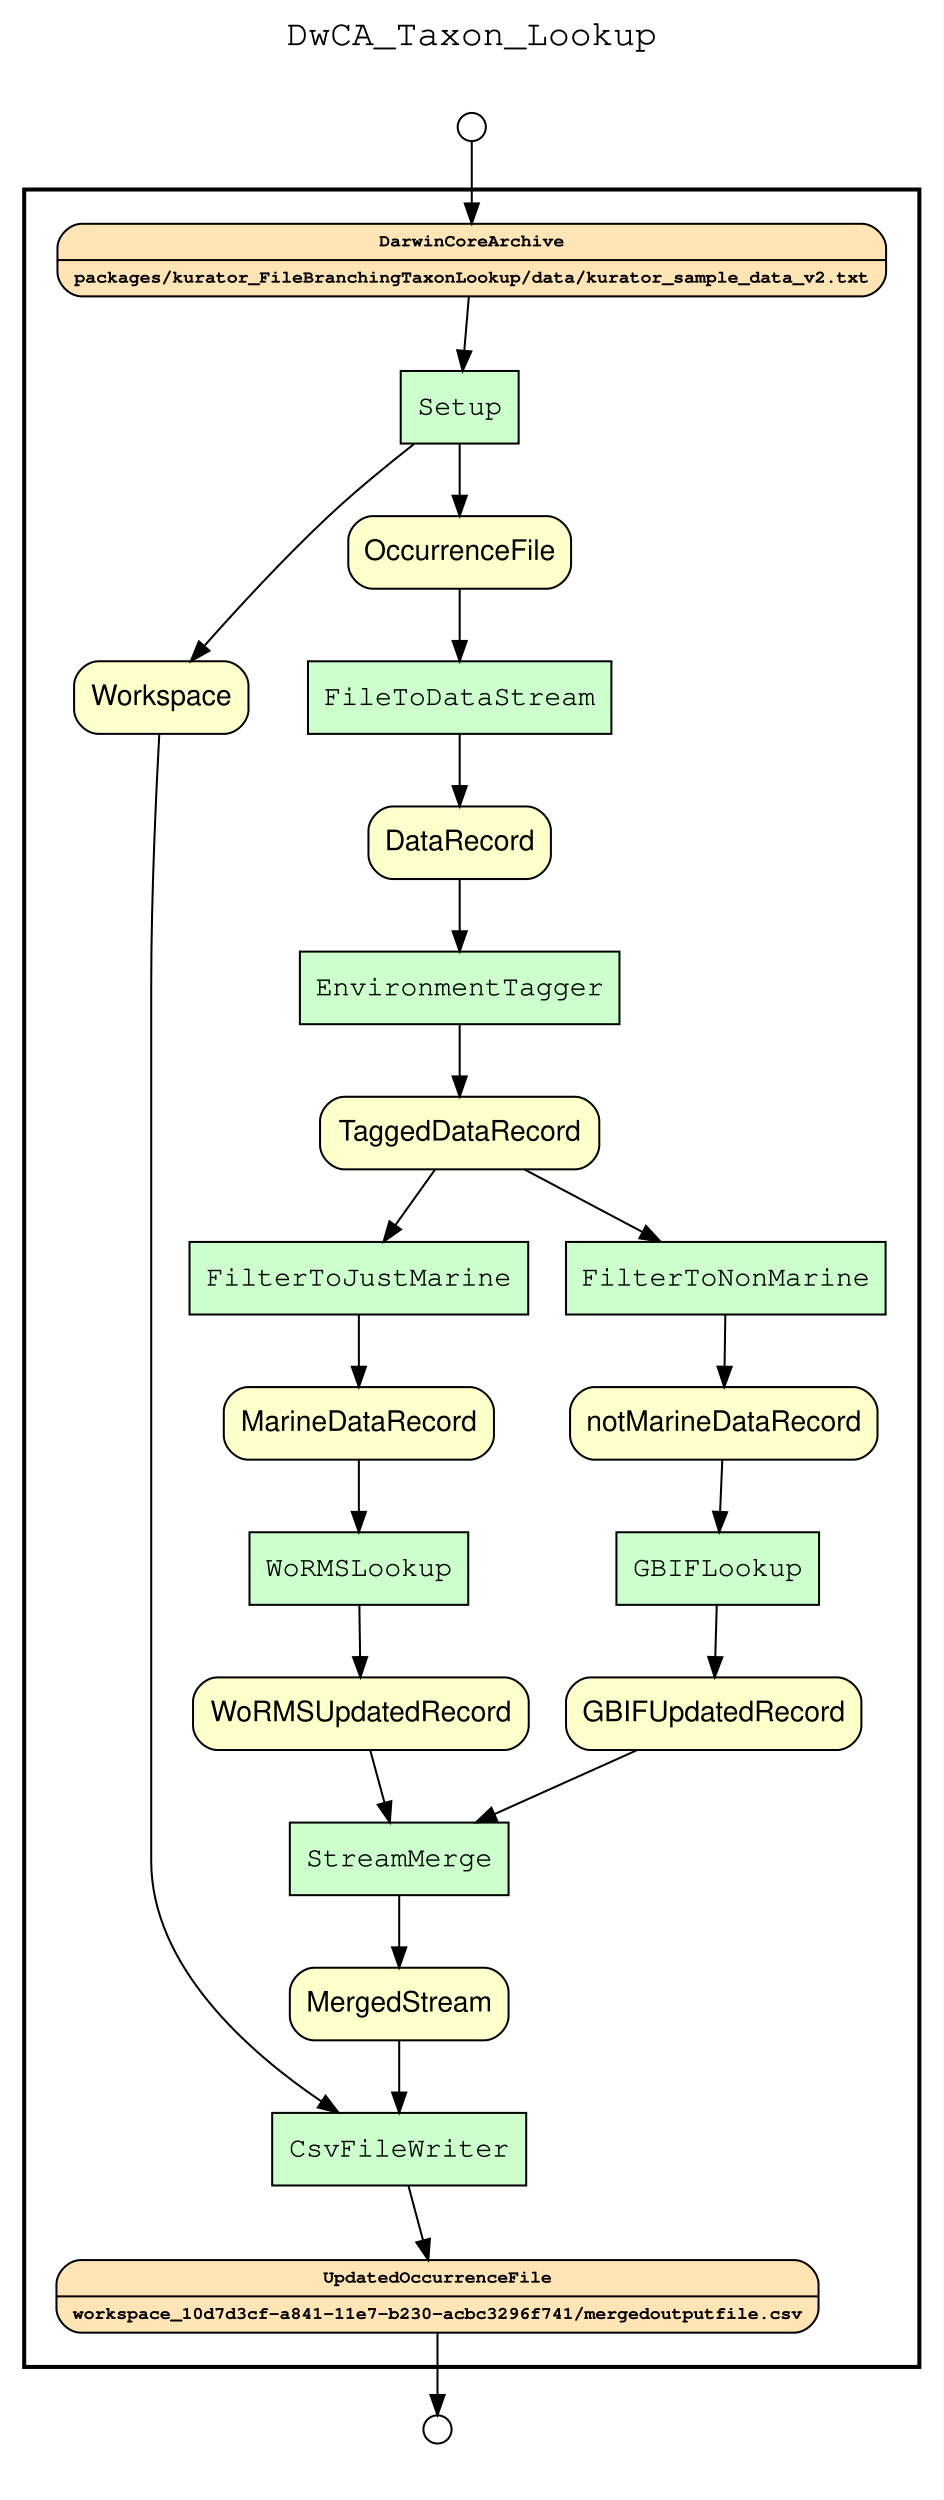
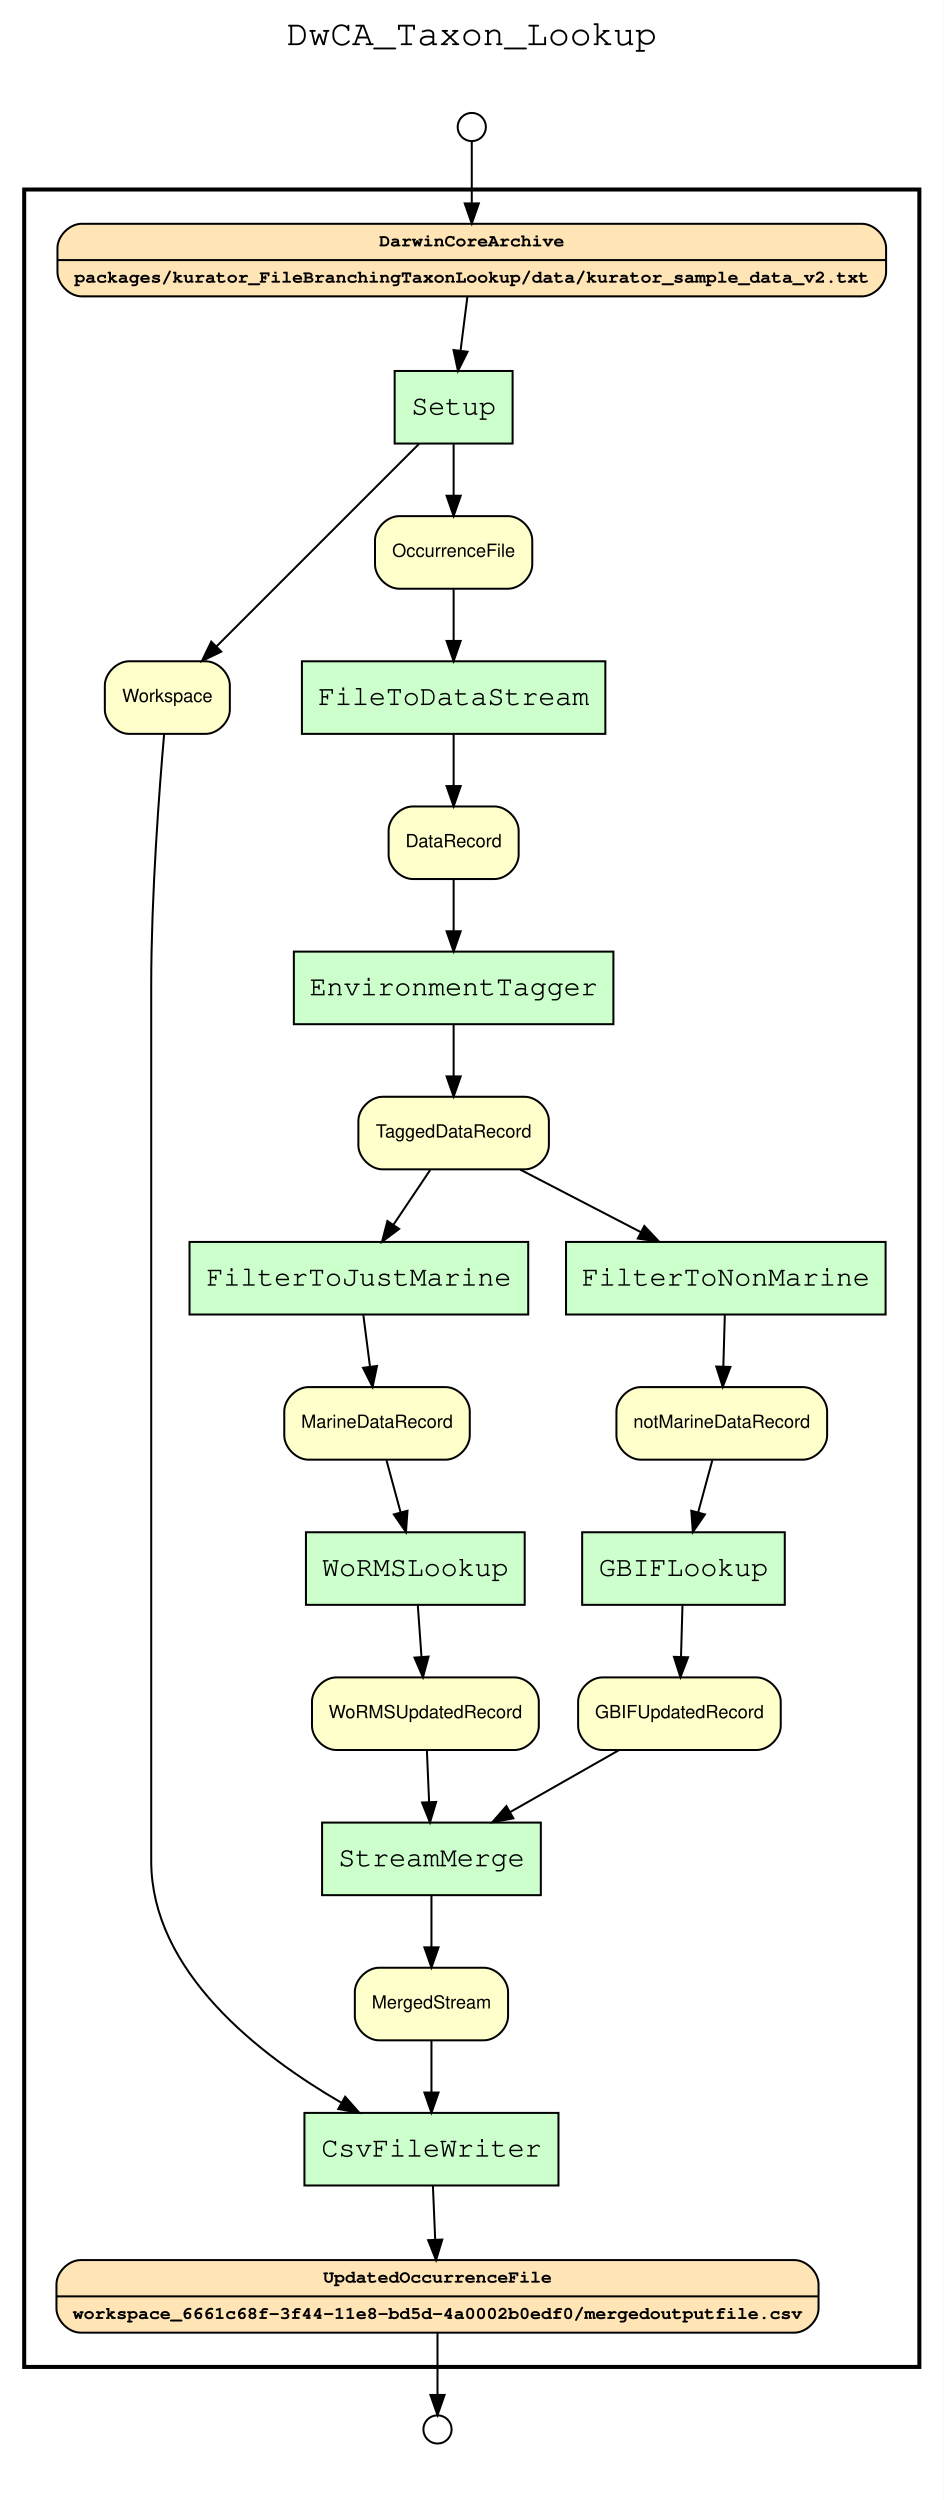
<svg xmlns="http://www.w3.org/2000/svg" width="468pt" height="1240pt" viewBox="0.00 0.00 468.00 1240.00">
  <g id="graph0" class="graph" transform="scale(1 1) rotate(0) translate(4 1236)">
    <polygon fill="white" stroke="none" points="-4,4 -4,-1236 464,-1236 464,4 -4,4" />
    <text text-anchor="middle" x="230" y="-1213.6" font-family="Courier,monospace" font-size="18.00">DwCA_Taxon_Lookup</text>
    <g id="clust1" class="cluster">
      <polygon fill="none" stroke="black" stroke-width="2" points="8,-62 8,-1142 452,-1142 452,-62 8,-62" />
    </g>
    <g id="clust2" class="cluster">
      <polygon fill="none" stroke="white" stroke-width="2" points="16,-70 16,-1134 444,-1134 444,-70 16,-70" />
    </g>
+     <g id="clust5" class="cluster">
+       <polygon fill="none" stroke="white" stroke-width="2" points="190,-8 190,-54 236,-54 236,-8 190,-8" />
+     </g>
+     <g id="clust6" class="cluster">
+       <polygon fill="none" stroke="white" stroke-width="2" points="198,-16 198,-46 228,-46 228,-16 198,-16" />
+     </g>
    <g id="clust3" class="cluster">
      <polygon fill="none" stroke="white" stroke-width="2" points="207,-1150 207,-1196 253,-1196 253,-1150 207,-1150" />
    </g>
    <g id="clust4" class="cluster">
      <polygon fill="none" stroke="white" stroke-width="2" points="215,-1158 215,-1188 245,-1188 245,-1158 215,-1158" />
    </g>
-     <g id="clust5" class="cluster">
-       <polygon fill="none" stroke="white" stroke-width="2" points="190,-8 190,-54 236,-54 236,-8 190,-8" />
-     </g>
-     <g id="clust6" class="cluster">
-       <polygon fill="none" stroke="white" stroke-width="2" points="198,-16 198,-46 228,-46 228,-16 198,-16" />
-     </g>
    <g id="node1" class="node">
-       <polygon fill="#ccffcc" stroke="black" points="253.25,-1052 194.75,-1052 194.75,-1016 253.25,-1016 253.25,-1052" />
-       <text text-anchor="middle" x="224" y="-1030.3" font-family="Courier,monospace" font-size="14.00">Setup</text>
-     </g>
-     <g id="node10" class="node">
-       <path fill="#ffffcc" stroke="black" d="M107.25,-908C107.25,-908 44.75,-908 44.75,-908 38.75,-908 32.75,-902 32.75,-896 32.75,-896 32.75,-884 32.75,-884 32.75,-878 38.75,-872 44.75,-872 44.75,-872 107.25,-872 107.25,-872 113.25,-872 119.25,-878 119.25,-884 119.25,-884 119.25,-896 119.25,-896 119.25,-902 113.25,-908 107.25,-908" />
-       <text text-anchor="middle" x="76" y="-886.3" font-family="Helvetica,sans-Serif" font-size="14.00">Workspace</text>
+       <polygon fill="#ccffcc" stroke="black" points="250.25,-1052 191.75,-1052 191.75,-1016 250.25,-1016 250.25,-1052" />
+       <text text-anchor="middle" x="221" y="-1030.3" font-family="Courier,monospace" font-size="14.00">Setup</text>
+     </g>
+     <g id="node11" class="node">
+       <path fill="#ffffcc" stroke="black" d="M98,-908C98,-908 60,-908 60,-908 54,-908 48,-902 48,-896 48,-896 48,-884 48,-884 48,-878 54,-872 60,-872 60,-872 98,-872 98,-872 104,-872 110,-878 110,-884 110,-884 110,-896 110,-896 110,-902 104,-908 98,-908" />
+       <text text-anchor="middle" x="79" y="-887.8" font-family="Helvetica,sans-Serif" font-size="9.00">Workspace</text>
    </g>
    <g id="edge12" class="edge">
-       <path fill="none" stroke="black" d="M201.405,-1015.81C188.606,-1005.78 172.503,-992.634 159,-980 137.059,-959.471 113.88,-934.284 97.61,-915.949" />
-       <polygon fill="black" stroke="black" points="99.887,-913.239 90.651,-908.049 94.635,-917.867 99.887,-913.239" />
-     </g>
-     <g id="node11" class="node">
-       <path fill="#ffffcc" stroke="black" d="M267.25,-980C267.25,-980 180.75,-980 180.75,-980 174.75,-980 168.75,-974 168.75,-968 168.75,-968 168.75,-956 168.75,-956 168.75,-950 174.75,-944 180.75,-944 180.75,-944 267.25,-944 267.25,-944 273.25,-944 279.25,-950 279.25,-956 279.25,-956 279.25,-968 279.25,-968 279.25,-974 273.25,-980 267.25,-980" />
-       <text text-anchor="middle" x="224" y="-958.3" font-family="Helvetica,sans-Serif" font-size="14.00">OccurrenceFile</text>
+       <path fill="none" stroke="black" d="M203.871,-1015.87C178.817,-990.817 132.052,-944.052 103.406,-915.406" />
+       <polygon fill="black" stroke="black" points="105.735,-912.785 96.189,-908.189 100.785,-917.735 105.735,-912.785" />
+     </g>
+     <g id="node12" class="node">
+       <path fill="#ffffcc" stroke="black" d="M248,-980C248,-980 194,-980 194,-980 188,-980 182,-974 182,-968 182,-968 182,-956 182,-956 182,-950 188,-944 194,-944 194,-944 248,-944 248,-944 254,-944 260,-950 260,-956 260,-956 260,-968 260,-968 260,-974 254,-980 248,-980" />
+       <text text-anchor="middle" x="221" y="-959.8" font-family="Helvetica,sans-Serif" font-size="9.00">OccurrenceFile</text>
    </g>
    <g id="edge13" class="edge">
-       <path fill="none" stroke="black" d="M224,-1015.7C224,-1007.98 224,-998.712 224,-990.112" />
-       <polygon fill="black" stroke="black" points="227.5,-990.104 224,-980.104 220.5,-990.104 227.5,-990.104" />
+       <path fill="none" stroke="black" d="M221,-1015.7C221,-1007.98 221,-998.712 221,-990.112" />
+       <polygon fill="black" stroke="black" points="224.5,-990.104 221,-980.104 217.5,-990.104 224.5,-990.104" />
    </g>
    <g id="node2" class="node">
-       <polygon fill="#ccffcc" stroke="black" points="299.25,-908 148.75,-908 148.75,-872 299.25,-872 299.25,-908" />
-       <text text-anchor="middle" x="224" y="-886.3" font-family="Courier,monospace" font-size="14.00">FileToDataStream</text>
-     </g>
-     <g id="node12" class="node">
-       <path fill="#ffffcc" stroke="black" d="M257.25,-836C257.25,-836 190.75,-836 190.75,-836 184.75,-836 178.75,-830 178.75,-824 178.75,-824 178.75,-812 178.75,-812 178.75,-806 184.75,-800 190.75,-800 190.75,-800 257.25,-800 257.25,-800 263.25,-800 269.25,-806 269.25,-812 269.25,-812 269.25,-824 269.25,-824 269.25,-830 263.25,-836 257.25,-836" />
-       <text text-anchor="middle" x="224" y="-814.3" font-family="Helvetica,sans-Serif" font-size="14.00">DataRecord</text>
+       <polygon fill="#ccffcc" stroke="black" points="296.25,-908 145.75,-908 145.75,-872 296.25,-872 296.25,-908" />
+       <text text-anchor="middle" x="221" y="-886.3" font-family="Courier,monospace" font-size="14.00">FileToDataStream</text>
+     </g>
+     <g id="node13" class="node">
+       <path fill="#ffffcc" stroke="black" d="M241.25,-836C241.25,-836 200.75,-836 200.75,-836 194.75,-836 188.75,-830 188.75,-824 188.75,-824 188.75,-812 188.75,-812 188.75,-806 194.75,-800 200.75,-800 200.75,-800 241.25,-800 241.25,-800 247.25,-800 253.25,-806 253.25,-812 253.25,-812 253.25,-824 253.25,-824 253.25,-830 247.25,-836 241.25,-836" />
+       <text text-anchor="middle" x="221" y="-815.8" font-family="Helvetica,sans-Serif" font-size="9.00">DataRecord</text>
    </g>
    <g id="edge14" class="edge">
-       <path fill="none" stroke="black" d="M224,-871.697C224,-863.983 224,-854.712 224,-846.112" />
-       <polygon fill="black" stroke="black" points="227.5,-846.104 224,-836.104 220.5,-846.104 227.5,-846.104" />
+       <path fill="none" stroke="black" d="M221,-871.697C221,-863.983 221,-854.712 221,-846.112" />
+       <polygon fill="black" stroke="black" points="224.5,-846.104 221,-836.104 217.5,-846.104 224.5,-846.104" />
    </g>
    <g id="node3" class="node">
-       <polygon fill="#ccffcc" stroke="black" points="303.25,-764 144.75,-764 144.75,-728 303.25,-728 303.25,-764" />
-       <text text-anchor="middle" x="224" y="-742.3" font-family="Courier,monospace" font-size="14.00">EnvironmentTagger</text>
-     </g>
-     <g id="node13" class="node">
-       <path fill="#ffffcc" stroke="black" d="M281.25,-692C281.25,-692 166.75,-692 166.75,-692 160.75,-692 154.75,-686 154.75,-680 154.75,-680 154.75,-668 154.75,-668 154.75,-662 160.75,-656 166.75,-656 166.75,-656 281.25,-656 281.25,-656 287.25,-656 293.25,-662 293.25,-668 293.25,-668 293.25,-680 293.25,-680 293.25,-686 287.25,-692 281.25,-692" />
-       <text text-anchor="middle" x="224" y="-670.3" font-family="Helvetica,sans-Serif" font-size="14.00">TaggedDataRecord</text>
+       <polygon fill="#ccffcc" stroke="black" points="300.25,-764 141.75,-764 141.75,-728 300.25,-728 300.25,-764" />
+       <text text-anchor="middle" x="221" y="-742.3" font-family="Courier,monospace" font-size="14.00">EnvironmentTagger</text>
+     </g>
+     <g id="node14" class="node">
+       <path fill="#ffffcc" stroke="black" d="M256.25,-692C256.25,-692 185.75,-692 185.75,-692 179.75,-692 173.75,-686 173.75,-680 173.75,-680 173.75,-668 173.75,-668 173.75,-662 179.75,-656 185.75,-656 185.75,-656 256.25,-656 256.25,-656 262.25,-656 268.25,-662 268.25,-668 268.25,-668 268.25,-680 268.25,-680 268.25,-686 262.25,-692 256.25,-692" />
+       <text text-anchor="middle" x="221" y="-671.8" font-family="Helvetica,sans-Serif" font-size="9.00">TaggedDataRecord</text>
    </g>
    <g id="edge15" class="edge">
-       <path fill="none" stroke="black" d="M224,-727.697C224,-719.983 224,-710.712 224,-702.112" />
-       <polygon fill="black" stroke="black" points="227.5,-702.104 224,-692.104 220.5,-702.104 227.5,-702.104" />
+       <path fill="none" stroke="black" d="M221,-727.697C221,-719.983 221,-710.712 221,-702.112" />
+       <polygon fill="black" stroke="black" points="224.5,-702.104 221,-692.104 217.5,-702.104 224.5,-702.104" />
    </g>
    <g id="node4" class="node">
      <polygon fill="#ccffcc" stroke="black" points="258,-620 90,-620 90,-584 258,-584 258,-620" />
      <text text-anchor="middle" x="174" y="-598.3" font-family="Courier,monospace" font-size="14.00">FilterToJustMarine</text>
    </g>
-     <g id="node14" class="node">
-       <path fill="#ffffcc" stroke="black" d="M229,-548C229,-548 119,-548 119,-548 113,-548 107,-542 107,-536 107,-536 107,-524 107,-524 107,-518 113,-512 119,-512 119,-512 229,-512 229,-512 235,-512 241,-518 241,-524 241,-524 241,-536 241,-536 241,-542 235,-548 229,-548" />
-       <text text-anchor="middle" x="174" y="-526.3" font-family="Helvetica,sans-Serif" font-size="14.00">MarineDataRecord</text>
+     <g id="node15" class="node">
+       <path fill="#ffffcc" stroke="black" d="M217,-548C217,-548 149,-548 149,-548 143,-548 137,-542 137,-536 137,-536 137,-524 137,-524 137,-518 143,-512 149,-512 149,-512 217,-512 217,-512 223,-512 229,-518 229,-524 229,-524 229,-536 229,-536 229,-542 223,-548 217,-548" />
+       <text text-anchor="middle" x="183" y="-527.8" font-family="Helvetica,sans-Serif" font-size="9.00">MarineDataRecord</text>
    </g>
    <g id="edge16" class="edge">
-       <path fill="none" stroke="black" d="M174,-583.697C174,-575.983 174,-566.712 174,-558.112" />
-       <polygon fill="black" stroke="black" points="177.5,-558.104 174,-548.104 170.5,-558.104 177.5,-558.104" />
+       <path fill="none" stroke="black" d="M176.225,-583.697C177.217,-575.983 178.408,-566.712 179.514,-558.112" />
+       <polygon fill="black" stroke="black" points="182.997,-558.469 180.801,-548.104 176.054,-557.576 182.997,-558.469" />
    </g>
    <g id="node5" class="node">
      <polygon fill="#ccffcc" stroke="black" points="435.25,-620 276.75,-620 276.75,-584 435.25,-584 435.25,-620" />
      <text text-anchor="middle" x="356" y="-598.3" font-family="Courier,monospace" font-size="14.00">FilterToNonMarine</text>
    </g>
-     <g id="node15" class="node">
-       <path fill="#ffffcc" stroke="black" d="M419.25,-548C419.25,-548 290.75,-548 290.75,-548 284.75,-548 278.75,-542 278.75,-536 278.75,-536 278.75,-524 278.75,-524 278.75,-518 284.75,-512 290.75,-512 290.75,-512 419.25,-512 419.25,-512 425.25,-512 431.25,-518 431.25,-524 431.25,-524 431.25,-536 431.25,-536 431.25,-542 425.25,-548 419.25,-548" />
-       <text text-anchor="middle" x="355" y="-526.3" font-family="Helvetica,sans-Serif" font-size="14.00">notMarineDataRecord</text>
+     <g id="node16" class="node">
+       <path fill="#ffffcc" stroke="black" d="M394.25,-548C394.25,-548 313.75,-548 313.75,-548 307.75,-548 301.75,-542 301.75,-536 301.75,-536 301.75,-524 301.75,-524 301.75,-518 307.75,-512 313.75,-512 313.75,-512 394.25,-512 394.25,-512 400.25,-512 406.25,-518 406.25,-524 406.25,-524 406.25,-536 406.25,-536 406.25,-542 400.25,-548 394.25,-548" />
+       <text text-anchor="middle" x="354" y="-527.8" font-family="Helvetica,sans-Serif" font-size="9.00">notMarineDataRecord</text>
    </g>
    <g id="edge17" class="edge">
-       <path fill="none" stroke="black" d="M355.753,-583.697C355.643,-575.983 355.51,-566.712 355.387,-558.112" />
-       <polygon fill="black" stroke="black" points="358.887,-558.053 355.244,-548.104 351.888,-558.153 358.887,-558.053" />
+       <path fill="none" stroke="black" d="M355.506,-583.697C355.285,-575.983 355.02,-566.712 354.775,-558.112" />
+       <polygon fill="black" stroke="black" points="358.273,-558 354.489,-548.104 351.276,-558.2 358.273,-558" />
    </g>
    <g id="node6" class="node">
-       <polygon fill="#ccffcc" stroke="black" points="228.25,-476 119.75,-476 119.75,-440 228.25,-440 228.25,-476" />
-       <text text-anchor="middle" x="174" y="-454.3" font-family="Courier,monospace" font-size="14.00">WoRMSLookup</text>
-     </g>
-     <g id="node16" class="node">
-       <path fill="#ffffcc" stroke="black" d="M246.25,-404C246.25,-404 103.75,-404 103.75,-404 97.75,-404 91.75,-398 91.75,-392 91.75,-392 91.75,-380 91.75,-380 91.75,-374 97.75,-368 103.75,-368 103.75,-368 246.25,-368 246.25,-368 252.25,-368 258.25,-374 258.25,-380 258.25,-380 258.25,-392 258.25,-392 258.25,-398 252.25,-404 246.25,-404" />
-       <text text-anchor="middle" x="175" y="-382.3" font-family="Helvetica,sans-Serif" font-size="14.00">WoRMSUpdatedRecord</text>
+       <polygon fill="#ccffcc" stroke="black" points="256.25,-476 147.75,-476 147.75,-440 256.25,-440 256.25,-476" />
+       <text text-anchor="middle" x="202" y="-454.3" font-family="Courier,monospace" font-size="14.00">WoRMSLookup</text>
+     </g>
+     <g id="node17" class="node">
+       <path fill="#ffffcc" stroke="black" d="M251.25,-404C251.25,-404 162.75,-404 162.75,-404 156.75,-404 150.75,-398 150.75,-392 150.75,-392 150.75,-380 150.75,-380 150.75,-374 156.75,-368 162.75,-368 162.75,-368 251.25,-368 251.25,-368 257.25,-368 263.25,-374 263.25,-380 263.25,-380 263.25,-392 263.25,-392 263.25,-398 257.25,-404 251.25,-404" />
+       <text text-anchor="middle" x="207" y="-383.8" font-family="Helvetica,sans-Serif" font-size="9.00">WoRMSUpdatedRecord</text>
    </g>
    <g id="edge18" class="edge">
-       <path fill="none" stroke="black" d="M174.247,-439.697C174.357,-431.983 174.49,-422.712 174.613,-414.112" />
-       <polygon fill="black" stroke="black" points="178.112,-414.153 174.756,-404.104 171.113,-414.053 178.112,-414.153" />
+       <path fill="none" stroke="black" d="M203.236,-439.697C203.787,-431.983 204.449,-422.712 205.063,-414.112" />
+       <polygon fill="black" stroke="black" points="208.557,-414.328 205.778,-404.104 201.575,-413.83 208.557,-414.328" />
    </g>
    <g id="node7" class="node">
-       <polygon fill="#ccffcc" stroke="black" points="402.25,-476 301.75,-476 301.75,-440 402.25,-440 402.25,-476" />
-       <text text-anchor="middle" x="352" y="-454.3" font-family="Courier,monospace" font-size="14.00">GBIFLookup</text>
-     </g>
-     <g id="node17" class="node">
-       <path fill="#ffffcc" stroke="black" d="M411.25,-404C411.25,-404 288.75,-404 288.75,-404 282.75,-404 276.75,-398 276.75,-392 276.75,-392 276.75,-380 276.75,-380 276.75,-374 282.75,-368 288.75,-368 288.75,-368 411.25,-368 411.25,-368 417.25,-368 423.25,-374 423.25,-380 423.25,-380 423.25,-392 423.25,-392 423.25,-398 417.25,-404 411.25,-404" />
-       <text text-anchor="middle" x="350" y="-382.3" font-family="Helvetica,sans-Serif" font-size="14.00">GBIFUpdatedRecord</text>
+       <polygon fill="#ccffcc" stroke="black" points="385.25,-476 284.75,-476 284.75,-440 385.25,-440 385.25,-476" />
+       <text text-anchor="middle" x="335" y="-454.3" font-family="Courier,monospace" font-size="14.00">GBIFLookup</text>
+     </g>
+     <g id="node18" class="node">
+       <path fill="#ffffcc" stroke="black" d="M371.25,-404C371.25,-404 294.75,-404 294.75,-404 288.75,-404 282.75,-398 282.75,-392 282.75,-392 282.75,-380 282.75,-380 282.75,-374 288.75,-368 294.75,-368 294.75,-368 371.25,-368 371.25,-368 377.25,-368 383.25,-374 383.25,-380 383.25,-380 383.25,-392 383.25,-392 383.25,-398 377.25,-404 371.25,-404" />
+       <text text-anchor="middle" x="333" y="-383.8" font-family="Helvetica,sans-Serif" font-size="9.00">GBIFUpdatedRecord</text>
    </g>
    <g id="edge19" class="edge">
-       <path fill="none" stroke="black" d="M351.506,-439.697C351.285,-431.983 351.02,-422.712 350.775,-414.112" />
-       <polygon fill="black" stroke="black" points="354.273,-414 350.489,-404.104 347.276,-414.2 354.273,-414" />
+       <path fill="none" stroke="black" d="M334.506,-439.697C334.285,-431.983 334.02,-422.712 333.775,-414.112" />
+       <polygon fill="black" stroke="black" points="337.273,-414 333.489,-404.104 330.276,-414.2 337.273,-414" />
    </g>
    <g id="node8" class="node">
-       <polygon fill="#ccffcc" stroke="black" points="248.25,-332 139.75,-332 139.75,-296 248.25,-296 248.25,-332" />
-       <text text-anchor="middle" x="194" y="-310.3" font-family="Courier,monospace" font-size="14.00">StreamMerge</text>
-     </g>
-     <g id="node18" class="node">
-       <path fill="#ffffcc" stroke="black" d="M236.25,-260C236.25,-260 151.75,-260 151.75,-260 145.75,-260 139.75,-254 139.75,-248 139.75,-248 139.75,-236 139.75,-236 139.75,-230 145.75,-224 151.75,-224 151.75,-224 236.25,-224 236.25,-224 242.25,-224 248.25,-230 248.25,-236 248.25,-236 248.25,-248 248.25,-248 248.25,-254 242.25,-260 236.25,-260" />
-       <text text-anchor="middle" x="194" y="-238.3" font-family="Helvetica,sans-Serif" font-size="14.00">MergedStream</text>
+       <polygon fill="#ccffcc" stroke="black" points="264.25,-332 155.75,-332 155.75,-296 264.25,-296 264.25,-332" />
+       <text text-anchor="middle" x="210" y="-310.3" font-family="Courier,monospace" font-size="14.00">StreamMerge</text>
+     </g>
+     <g id="node19" class="node">
+       <path fill="#ffffcc" stroke="black" d="M236,-260C236,-260 184,-260 184,-260 178,-260 172,-254 172,-248 172,-248 172,-236 172,-236 172,-230 178,-224 184,-224 184,-224 236,-224 236,-224 242,-224 248,-230 248,-236 248,-236 248,-248 248,-248 248,-254 242,-260 236,-260" />
+       <text text-anchor="middle" x="210" y="-239.8" font-family="Helvetica,sans-Serif" font-size="9.00">MergedStream</text>
    </g>
    <g id="edge20" class="edge">
-       <path fill="none" stroke="black" d="M194,-295.697C194,-287.983 194,-278.712 194,-270.112" />
-       <polygon fill="black" stroke="black" points="197.5,-270.104 194,-260.104 190.5,-270.104 197.5,-270.104" />
+       <path fill="none" stroke="black" d="M210,-295.697C210,-287.983 210,-278.712 210,-270.112" />
+       <polygon fill="black" stroke="black" points="213.5,-270.104 210,-260.104 206.5,-270.104 213.5,-270.104" />
    </g>
    <g id="node9" class="node">
-       <polygon fill="#ccffcc" stroke="black" points="257,-188 131,-188 131,-152 257,-152 257,-188" />
-       <text text-anchor="middle" x="194" y="-166.3" font-family="Courier,monospace" font-size="14.00">CsvFileWriter</text>
+       <polygon fill="#ccffcc" stroke="black" points="273,-188 147,-188 147,-152 273,-152 273,-188" />
+       <text text-anchor="middle" x="210" y="-166.3" font-family="Courier,monospace" font-size="14.00">CsvFileWriter</text>
    </g>
    <g id="node20" class="node">
      <path fill="#ffe4b5" stroke="black" d="M36,-79C36,-79 390,-79 390,-79 396,-79 402,-85 402,-91 402,-91 402,-103 402,-103 402,-109 396,-115 390,-115 390,-115 36,-115 36,-115 30,-115 24,-109 24,-103 24,-103 24,-91 24,-91 24,-85 30,-79 36,-79" />
      <text text-anchor="middle" x="213" y="-103.8" font-family="Courier,monospace" font-weight="bold" font-size="9.00">UpdatedOccurrenceFile</text>
      <polyline fill="none" stroke="black" points="24,-97 402,-97 " />
-       <text text-anchor="middle" x="213" y="-85.8" font-family="Courier,monospace" font-weight="bold" font-size="9.00">workspace_10d7d3cf-a841-11e7-b230-acbc3296f741/mergedoutputfile.csv</text>
+       <text text-anchor="middle" x="213" y="-85.8" font-family="Courier,monospace" font-weight="bold" font-size="9.00">workspace_6661c68f-3f44-11e8-bd5d-4a0002b0edf0/mergedoutputfile.csv</text>
    </g>
    <g id="edge21" class="edge">
-       <path fill="none" stroke="black" d="M198.599,-151.813C200.77,-143.702 203.41,-133.836 205.834,-124.777" />
-       <polygon fill="black" stroke="black" points="209.239,-125.594 208.443,-115.029 202.477,-123.784 209.239,-125.594" />
-     </g>
-     <g id="edge3" class="edge">
-       <path fill="none" stroke="black" d="M75.012,-871.958C73.555,-845.308 71,-792.143 71,-747 71,-747 71,-747 71,-313 71,-260.612 119.422,-218.063 155.502,-193.629" />
-       <polygon fill="black" stroke="black" points="157.474,-196.522 163.911,-188.106 153.631,-190.671 157.474,-196.522" />
-     </g>
-     <g id="edge5" class="edge">
-       <path fill="none" stroke="black" d="M224,-943.697C224,-935.983 224,-926.712 224,-918.112" />
-       <polygon fill="black" stroke="black" points="227.5,-918.104 224,-908.104 220.5,-918.104 227.5,-918.104" />
-     </g>
-     <g id="edge7" class="edge">
-       <path fill="none" stroke="black" d="M224,-799.697C224,-791.983 224,-782.712 224,-774.112" />
-       <polygon fill="black" stroke="black" points="227.5,-774.104 224,-764.104 220.5,-774.104 227.5,-774.104" />
-     </g>
-     <g id="edge11" class="edge">
-       <path fill="none" stroke="black" d="M211.64,-655.697C205.767,-647.474 198.631,-637.483 192.158,-628.421" />
-       <polygon fill="black" stroke="black" points="194.878,-626.207 186.217,-620.104 189.182,-630.276 194.878,-626.207" />
-     </g>
-     <g id="edge10" class="edge">
-       <path fill="none" stroke="black" d="M256.291,-655.876C273.869,-646.554 295.809,-634.919 314.629,-624.939" />
-       <polygon fill="black" stroke="black" points="316.39,-627.967 323.585,-620.19 313.111,-621.783 316.39,-627.967" />
-     </g>
-     <g id="edge2" class="edge">
-       <path fill="none" stroke="black" d="M174,-511.697C174,-503.983 174,-494.712 174,-486.112" />
-       <polygon fill="black" stroke="black" points="177.5,-486.104 174,-476.104 170.5,-486.104 177.5,-486.104" />
-     </g>
-     <g id="edge4" class="edge">
-       <path fill="none" stroke="black" d="M354.258,-511.697C353.928,-503.983 353.531,-494.712 353.162,-486.112" />
-       <polygon fill="black" stroke="black" points="356.658,-485.945 352.733,-476.104 349.665,-486.245 356.658,-485.945" />
-     </g>
-     <g id="edge6" class="edge">
-       <path fill="none" stroke="black" d="M179.697,-367.697C181.813,-359.898 184.362,-350.509 186.718,-341.829" />
-       <polygon fill="black" stroke="black" points="190.116,-342.672 189.357,-332.104 183.36,-340.838 190.116,-342.672" />
-     </g>
-     <g id="edge8" class="edge">
-       <path fill="none" stroke="black" d="M311.838,-367.876C290.607,-358.349 263.992,-346.407 241.431,-336.283" />
-       <polygon fill="black" stroke="black" points="242.594,-332.969 232.038,-332.068 239.729,-339.356 242.594,-332.969" />
-     </g>
-     <g id="edge9" class="edge">
-       <path fill="none" stroke="black" d="M194,-223.697C194,-215.983 194,-206.712 194,-198.112" />
-       <polygon fill="black" stroke="black" points="197.5,-198.104 194,-188.104 190.5,-198.104 197.5,-198.104" />
-     </g>
-     <g id="node19" class="node">
+       <path fill="none" stroke="black" d="M210.726,-151.813C211.065,-143.789 211.477,-134.047 211.856,-125.069" />
+       <polygon fill="black" stroke="black" points="215.355,-125.168 212.28,-115.029 208.361,-124.872 215.355,-125.168" />
+     </g>
+     <g id="node10" class="node">
      <path fill="#ffe4b5" stroke="black" d="M36.5,-1089C36.5,-1089 423.5,-1089 423.5,-1089 429.5,-1089 435.5,-1095 435.5,-1101 435.5,-1101 435.5,-1113 435.5,-1113 435.5,-1119 429.5,-1125 423.5,-1125 423.5,-1125 36.5,-1125 36.5,-1125 30.5,-1125 24.5,-1119 24.5,-1113 24.5,-1113 24.5,-1101 24.5,-1101 24.5,-1095 30.5,-1089 36.5,-1089" />
      <text text-anchor="middle" x="230" y="-1113.8" font-family="Courier,monospace" font-weight="bold" font-size="9.00">DarwinCoreArchive</text>
      <polyline fill="none" stroke="black" points="24.5,-1107 435.5,-1107 " />
      <text text-anchor="middle" x="230" y="-1095.8" font-family="Courier,monospace" font-weight="bold" font-size="9.00">packages/kurator_FileBranchingTaxonLookup/data/kurator_sample_data_v2.txt</text>
    </g>
+     <g id="edge10" class="edge">
+       <path fill="none" stroke="black" d="M227.821,-1088.81C226.804,-1080.79 225.569,-1071.05 224.431,-1062.07" />
+       <polygon fill="black" stroke="black" points="227.888,-1061.51 223.159,-1052.03 220.944,-1062.39 227.888,-1061.51" />
+     </g>
    <g id="edge1" class="edge">
-       <path fill="none" stroke="black" d="M228.548,-1088.81C227.87,-1080.79 227.046,-1071.05 226.288,-1062.07" />
-       <polygon fill="black" stroke="black" points="229.769,-1061.7 225.439,-1052.03 222.794,-1062.29 229.769,-1061.7" />
+       <path fill="none" stroke="black" d="M77.419,-871.968C75.088,-845.332 71,-792.186 71,-747 71,-747 71,-747 71,-313 71,-258.156 124.604,-216.667 165.236,-193.097" />
+       <polygon fill="black" stroke="black" points="167.2,-196.008 174.204,-188.058 163.771,-189.905 167.2,-196.008" />
+     </g>
+     <g id="edge3" class="edge">
+       <path fill="none" stroke="black" d="M221,-943.697C221,-935.983 221,-926.712 221,-918.112" />
+       <polygon fill="black" stroke="black" points="224.5,-918.104 221,-908.104 217.5,-918.104 224.5,-918.104" />
+     </g>
+     <g id="edge5" class="edge">
+       <path fill="none" stroke="black" d="M221,-799.697C221,-791.983 221,-782.712 221,-774.112" />
+       <polygon fill="black" stroke="black" points="224.5,-774.104 221,-764.104 217.5,-774.104 224.5,-774.104" />
+     </g>
+     <g id="edge9" class="edge">
+       <path fill="none" stroke="black" d="M209.382,-655.697C203.861,-647.474 197.153,-637.483 191.068,-628.421" />
+       <polygon fill="black" stroke="black" points="193.965,-626.456 185.484,-620.104 188.153,-630.358 193.965,-626.456" />
+     </g>
+     <g id="edge8" class="edge">
+       <path fill="none" stroke="black" d="M254.025,-655.876C272.085,-646.512 294.645,-634.814 313.951,-624.803" />
+       <polygon fill="black" stroke="black" points="315.582,-627.9 322.848,-620.19 312.36,-621.686 315.582,-627.9" />
+     </g>
+     <g id="edge11" class="edge">
+       <path fill="none" stroke="black" d="M187.697,-511.697C189.813,-503.898 192.362,-494.509 194.718,-485.829" />
+       <polygon fill="black" stroke="black" points="198.116,-486.672 197.357,-476.104 191.36,-484.838 198.116,-486.672" />
+     </g>
+     <g id="edge2" class="edge">
+       <path fill="none" stroke="black" d="M349.303,-511.697C347.187,-503.898 344.638,-494.509 342.282,-485.829" />
+       <polygon fill="black" stroke="black" points="345.64,-484.838 339.643,-476.104 338.884,-486.672 345.64,-484.838" />
+     </g>
+     <g id="edge4" class="edge">
+       <path fill="none" stroke="black" d="M207.742,-367.697C208.072,-359.983 208.469,-350.712 208.838,-342.112" />
+       <polygon fill="black" stroke="black" points="212.335,-342.245 209.267,-332.104 205.342,-341.945 212.335,-342.245" />
+     </g>
+     <g id="edge6" class="edge">
+       <path fill="none" stroke="black" d="M302.911,-367.876C286.68,-358.639 266.458,-347.131 249.029,-337.212" />
+       <polygon fill="black" stroke="black" points="250.627,-334.094 240.205,-332.19 247.165,-340.178 250.627,-334.094" />
+     </g>
+     <g id="edge7" class="edge">
+       <path fill="none" stroke="black" d="M210,-223.697C210,-215.983 210,-206.712 210,-198.112" />
+       <polygon fill="black" stroke="black" points="213.5,-198.104 210,-188.104 206.5,-198.104 213.5,-198.104" />
    </g>
    <g id="node22" class="node">
      <ellipse fill="none" stroke="black" cx="213" cy="-31" rx="7" ry="7" />
    </g>
    <g id="edge23" class="edge">
      <path fill="none" stroke="black" d="M213,-78.849C213,-69.373 213,-57.664 213,-48.322" />
      <polygon fill="black" stroke="black" points="216.5,-48.102 213,-38.102 209.5,-48.102 216.5,-48.102" />
    </g>
    <g id="node21" class="node">
      <ellipse fill="none" stroke="black" cx="230" cy="-1173" rx="7" ry="7" />
    </g>
    <g id="edge22" class="edge">
      <path fill="none" stroke="black" d="M230,-1165.63C230,-1158.54 230,-1146.6 230,-1135.42" />
      <polygon fill="black" stroke="black" points="233.5,-1135.12 230,-1125.12 226.5,-1135.12 233.5,-1135.12" />
    </g>
  </g>
</svg>
